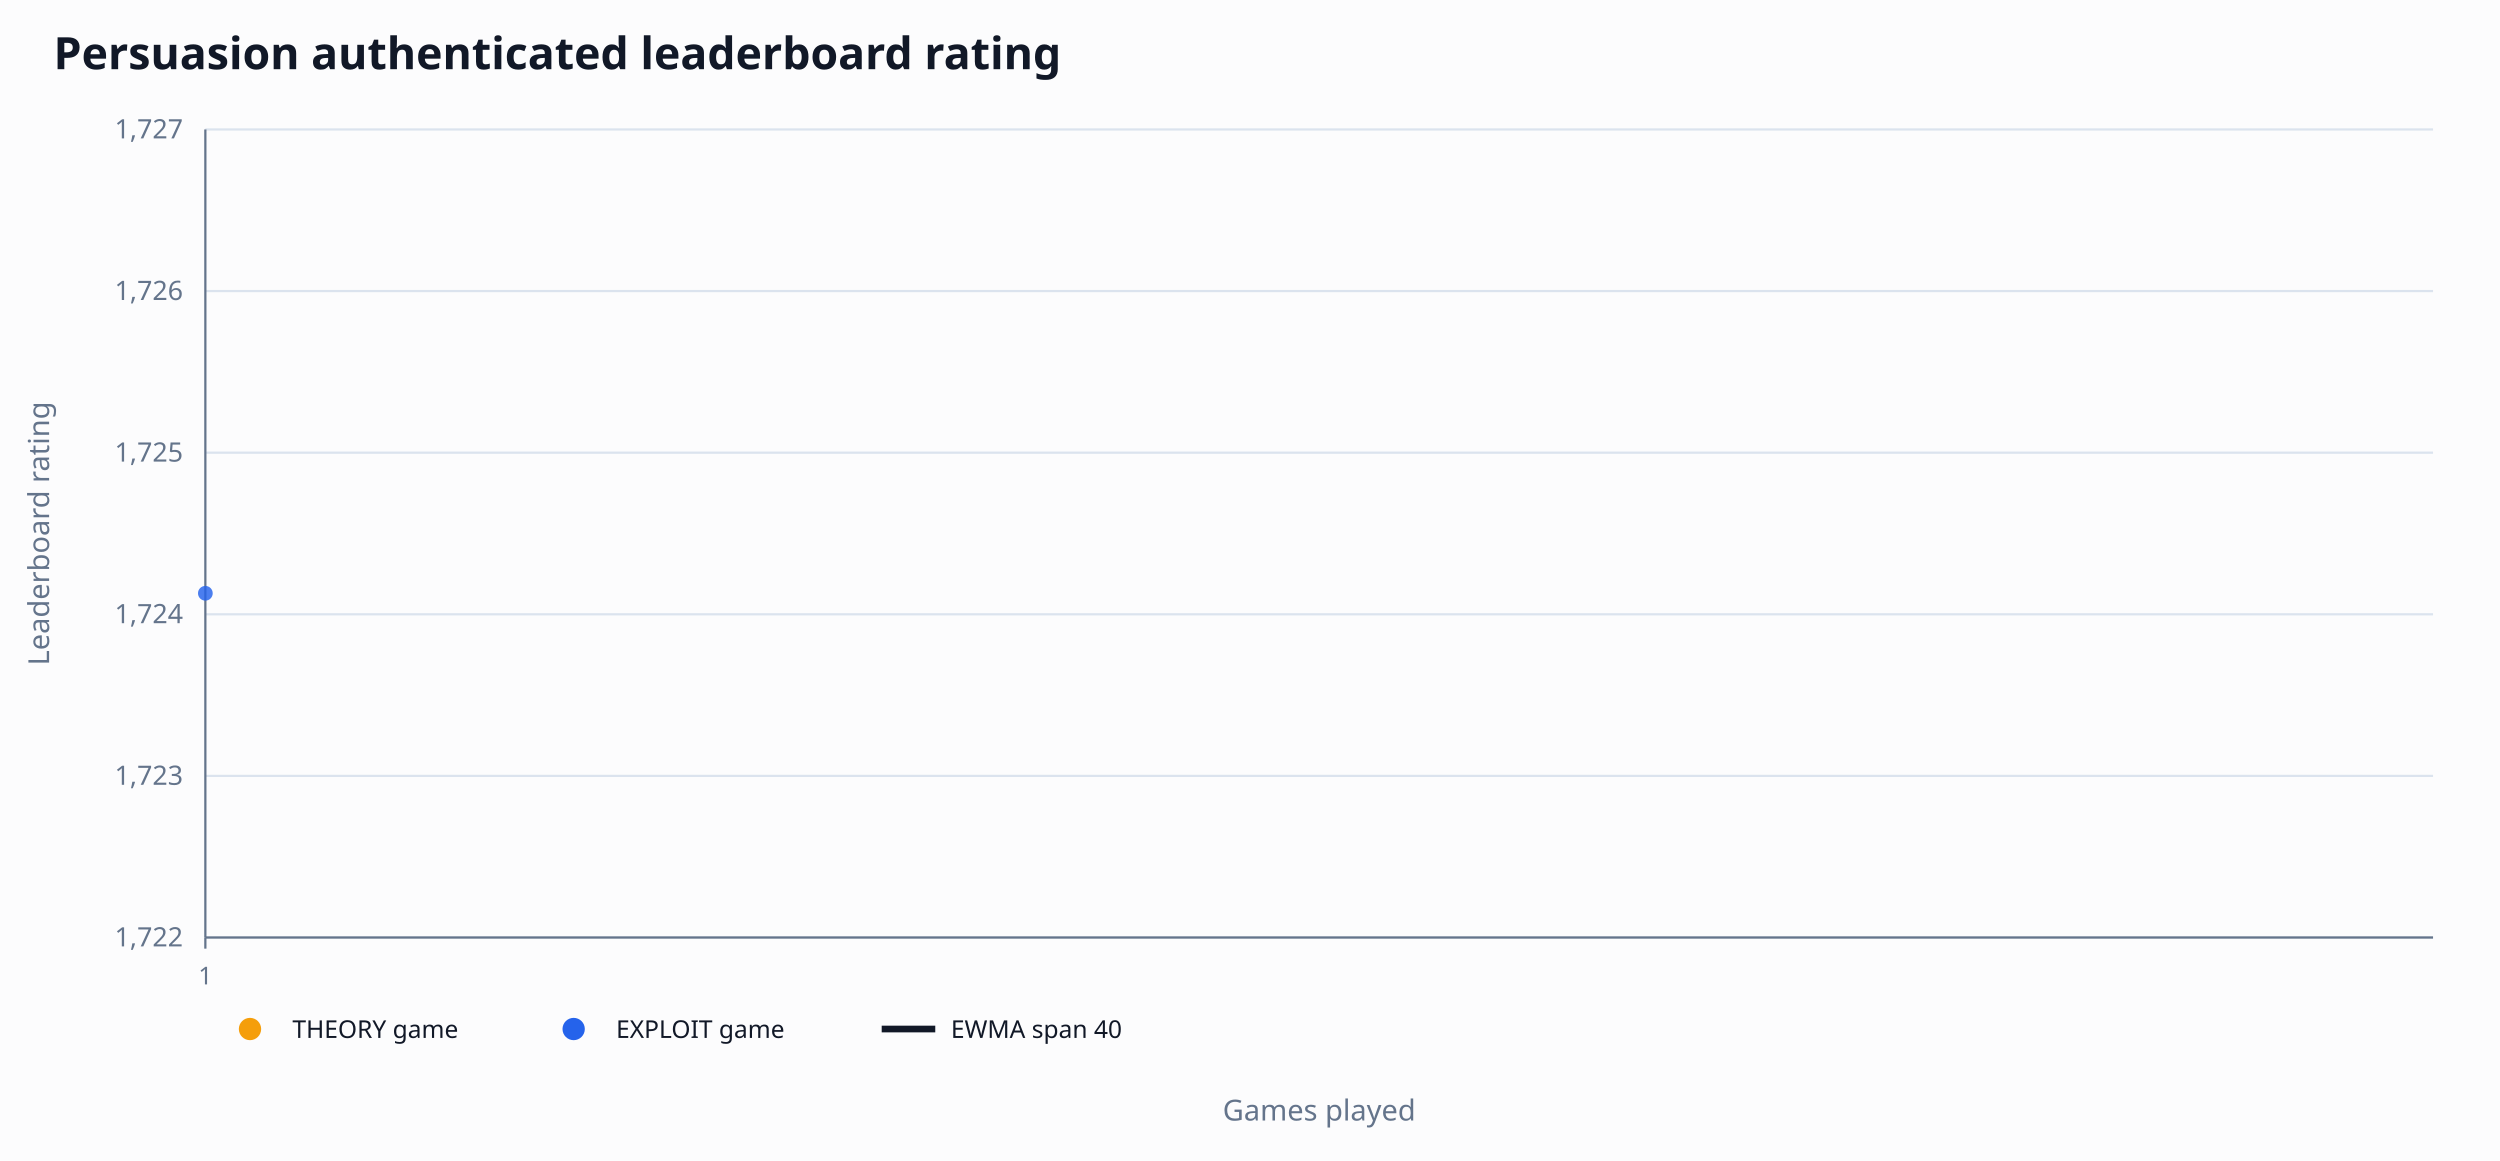
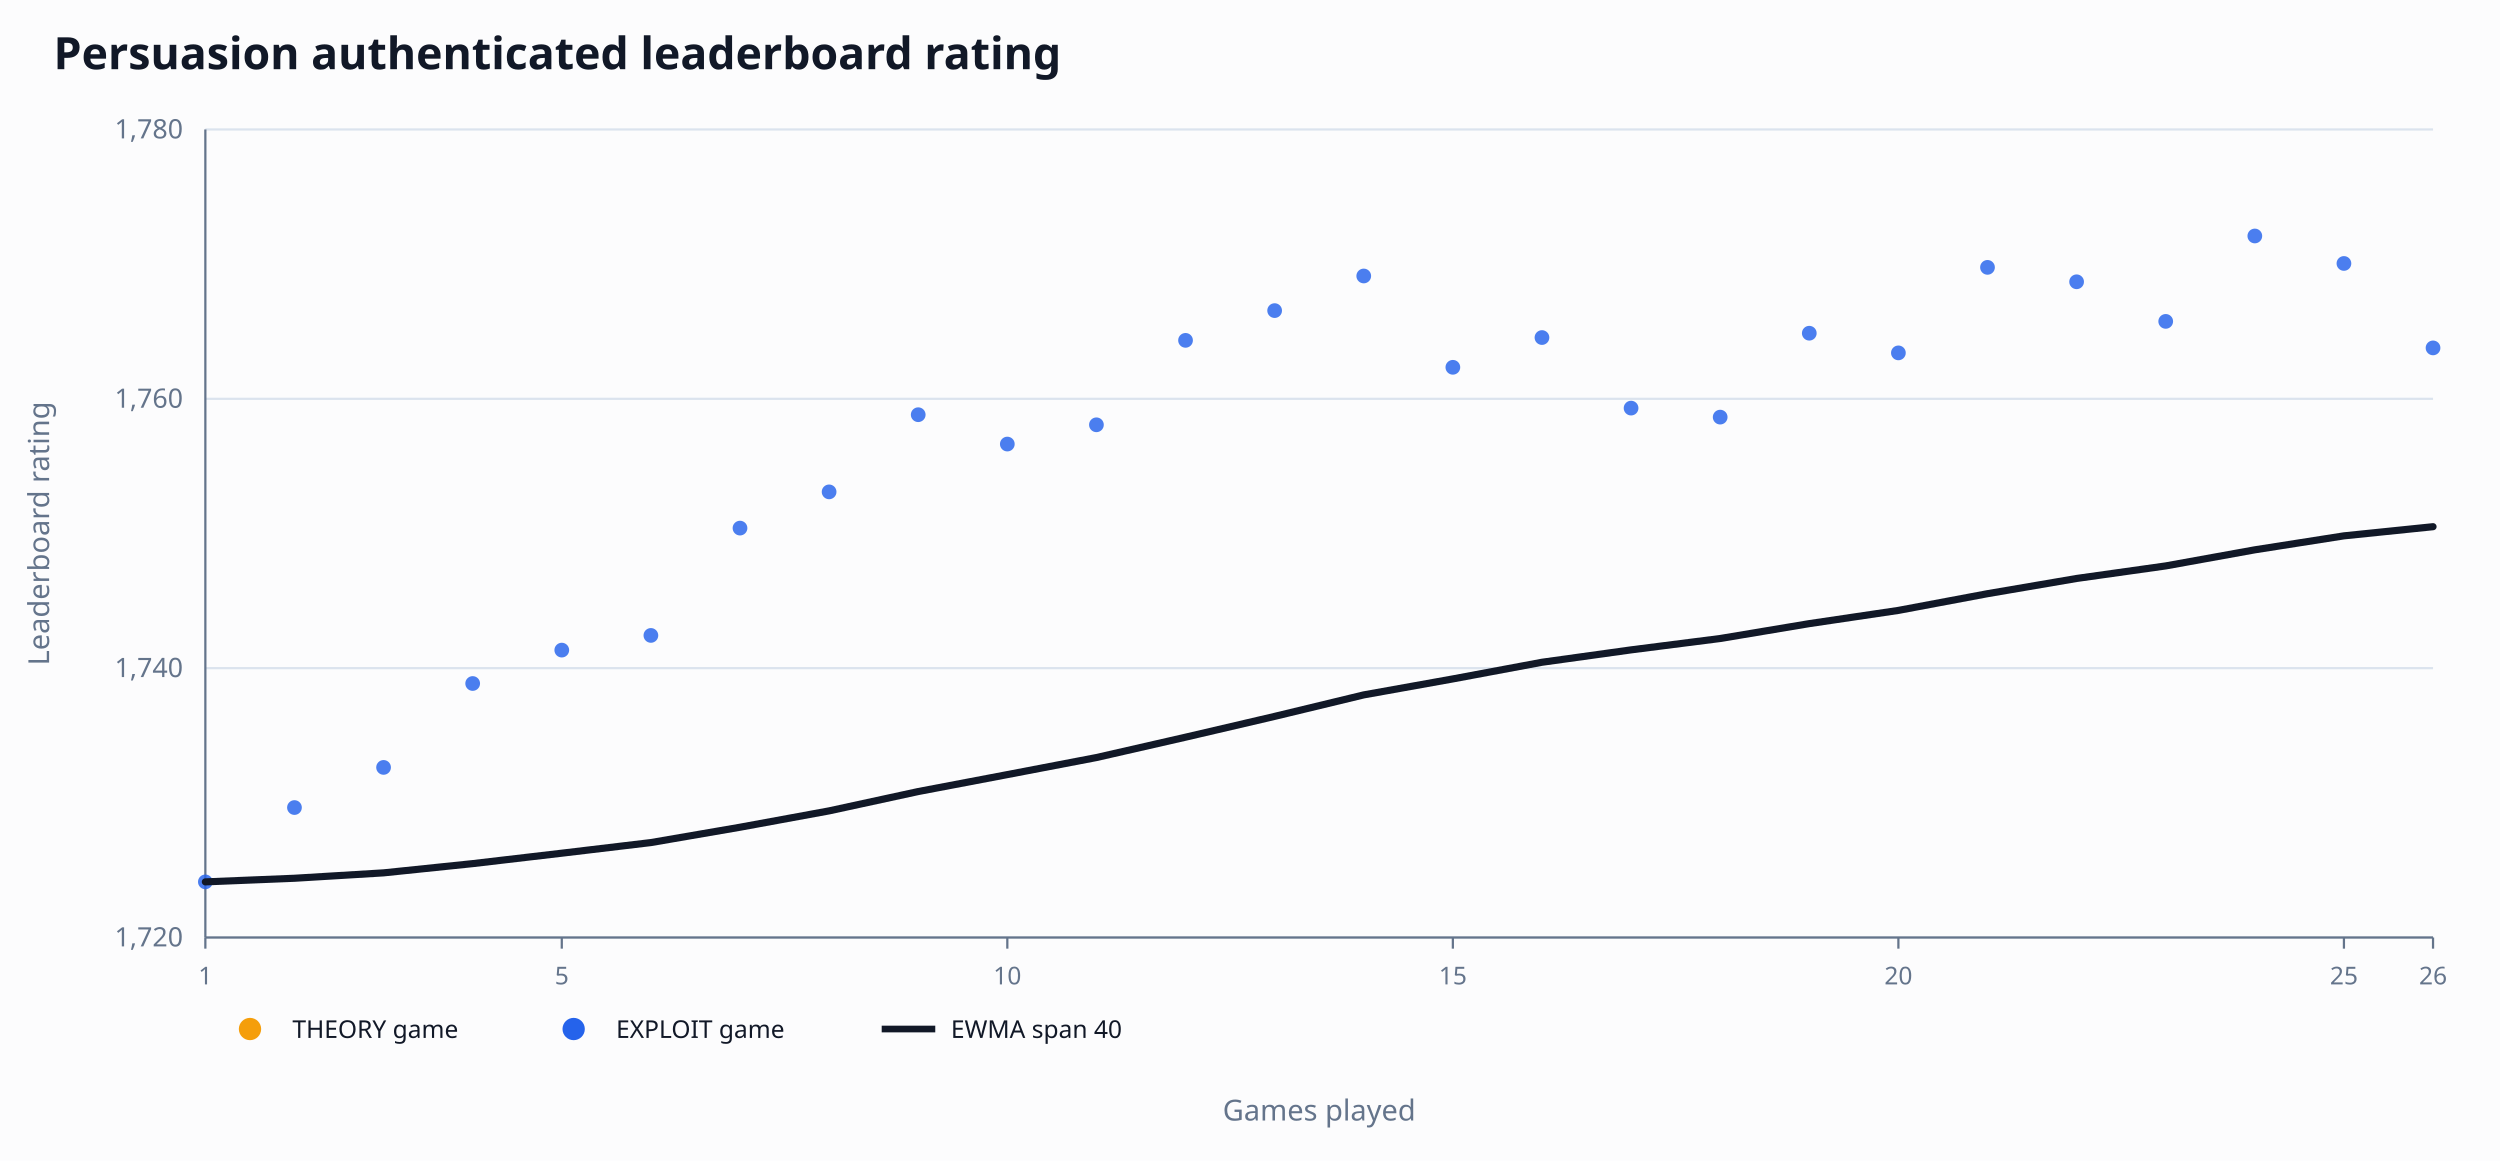
<svg xmlns="http://www.w3.org/2000/svg" width="1120" height="520" viewBox="0 0 1120 520">
  <rect width="100%" height="100%" fill="#fcfcfd" />
  <text x="24" y="31" font-family="system-ui,sans-serif" font-size="20" font-weight="700" fill="#111827">Persuasion authenticated leaderboard rating</text>
  <line x1="92" y1="420.00" x2="1090" y2="420.00" stroke="#dbe3ee" stroke-width="1" />
-   <text x="82" y="424.00" text-anchor="end" font-family="system-ui,sans-serif" font-size="12" fill="#64748b">1,722</text>
-   <line x1="92" y1="347.60" x2="1090" y2="347.60" stroke="#dbe3ee" stroke-width="1" />
-   <text x="82" y="351.60" text-anchor="end" font-family="system-ui,sans-serif" font-size="12" fill="#64748b">1,723</text>
-   <line x1="92" y1="275.20" x2="1090" y2="275.20" stroke="#dbe3ee" stroke-width="1" />
-   <text x="82" y="279.20" text-anchor="end" font-family="system-ui,sans-serif" font-size="12" fill="#64748b">1,724</text>
-   <line x1="92" y1="202.80" x2="1090" y2="202.80" stroke="#dbe3ee" stroke-width="1" />
-   <text x="82" y="206.80" text-anchor="end" font-family="system-ui,sans-serif" font-size="12" fill="#64748b">1,725</text>
-   <line x1="92" y1="130.40" x2="1090" y2="130.40" stroke="#dbe3ee" stroke-width="1" />
-   <text x="82" y="134.40" text-anchor="end" font-family="system-ui,sans-serif" font-size="12" fill="#64748b">1,726</text>
+   <text x="82" y="424.00" text-anchor="end" font-family="system-ui,sans-serif" font-size="12" fill="#64748b">1,720</text>
+   <line x1="92" y1="299.33" x2="1090" y2="299.33" stroke="#dbe3ee" stroke-width="1" />
+   <text x="82" y="303.33" text-anchor="end" font-family="system-ui,sans-serif" font-size="12" fill="#64748b">1,740</text>
+   <line x1="92" y1="178.67" x2="1090" y2="178.67" stroke="#dbe3ee" stroke-width="1" />
+   <text x="82" y="182.67" text-anchor="end" font-family="system-ui,sans-serif" font-size="12" fill="#64748b">1,760</text>
  <line x1="92" y1="58.00" x2="1090" y2="58.00" stroke="#dbe3ee" stroke-width="1" />
-   <text x="82" y="62.00" text-anchor="end" font-family="system-ui,sans-serif" font-size="12" fill="#64748b">1,727</text>
+   <text x="82" y="62.00" text-anchor="end" font-family="system-ui,sans-serif" font-size="12" fill="#64748b">1,780</text>
  <line x1="92.00" y1="420" x2="92.00" y2="425" stroke="#64748b" />
  <text x="92.00" y="441" text-anchor="middle" font-family="system-ui,sans-serif" font-size="11" fill="#64748b">1</text>
+   <line x1="251.68" y1="420" x2="251.68" y2="425" stroke="#64748b" />
+   <text x="251.68" y="441" text-anchor="middle" font-family="system-ui,sans-serif" font-size="11" fill="#64748b">5</text>
+   <line x1="451.28" y1="420" x2="451.28" y2="425" stroke="#64748b" />
+   <text x="451.28" y="441" text-anchor="middle" font-family="system-ui,sans-serif" font-size="11" fill="#64748b">10</text>
+   <line x1="650.88" y1="420" x2="650.88" y2="425" stroke="#64748b" />
+   <text x="650.88" y="441" text-anchor="middle" font-family="system-ui,sans-serif" font-size="11" fill="#64748b">15</text>
+   <line x1="850.48" y1="420" x2="850.48" y2="425" stroke="#64748b" />
+   <text x="850.48" y="441" text-anchor="middle" font-family="system-ui,sans-serif" font-size="11" fill="#64748b">20</text>
+   <line x1="1050.08" y1="420" x2="1050.08" y2="425" stroke="#64748b" />
+   <text x="1050.08" y="441" text-anchor="middle" font-family="system-ui,sans-serif" font-size="11" fill="#64748b">25</text>
+   <line x1="1090.00" y1="420" x2="1090.00" y2="425" stroke="#64748b" />
+   <text x="1090.00" y="441" text-anchor="middle" font-family="system-ui,sans-serif" font-size="11" fill="#64748b">26</text>
  <line x1="92" y1="58" x2="92" y2="420" stroke="#64748b" />
  <line x1="92" y1="420" x2="1090" y2="420" stroke="#64748b" />
  <text x="591.00" y="502" text-anchor="middle" font-family="system-ui,sans-serif" font-size="13" fill="#64748b">Games played</text>
  <text x="22" y="239.00" text-anchor="middle" transform="rotate(-90 22 239.00)" font-family="system-ui,sans-serif" font-size="13" fill="#64748b">Leaderboard rating</text>
-   <circle cx="92.00" cy="265.79" r="3.3" fill="#2563eb" opacity="0.82" />
-   <polyline points="92.00,265.79" fill="none" stroke="#111827" stroke-width="3.2" stroke-linejoin="round" stroke-linecap="round" />
+   <circle cx="92.00" cy="395.08" r="3.3" fill="#2563eb" opacity="0.82" />
+   <circle cx="131.92" cy="361.78" r="3.3" fill="#2563eb" opacity="0.82" />
+   <circle cx="171.84" cy="343.80" r="3.3" fill="#2563eb" opacity="0.82" />
+   <circle cx="211.76" cy="306.21" r="3.3" fill="#2563eb" opacity="0.82" />
+   <circle cx="251.68" cy="291.25" r="3.3" fill="#2563eb" opacity="0.82" />
+   <circle cx="291.60" cy="284.67" r="3.3" fill="#2563eb" opacity="0.82" />
+   <circle cx="331.52" cy="236.59" r="3.3" fill="#2563eb" opacity="0.82" />
+   <circle cx="371.44" cy="220.36" r="3.3" fill="#2563eb" opacity="0.82" />
+   <circle cx="411.36" cy="185.79" r="3.3" fill="#2563eb" opacity="0.82" />
+   <circle cx="451.28" cy="198.94" r="3.3" fill="#2563eb" opacity="0.82" />
+   <circle cx="491.20" cy="190.31" r="3.3" fill="#2563eb" opacity="0.82" />
+   <circle cx="531.12" cy="152.48" r="3.3" fill="#2563eb" opacity="0.82" />
+   <circle cx="571.04" cy="139.15" r="3.3" fill="#2563eb" opacity="0.82" />
+   <circle cx="610.96" cy="123.64" r="3.3" fill="#2563eb" opacity="0.82" />
+   <circle cx="650.88" cy="164.55" r="3.3" fill="#2563eb" opacity="0.82" />
+   <circle cx="690.80" cy="151.22" r="3.3" fill="#2563eb" opacity="0.82" />
+   <circle cx="730.72" cy="182.83" r="3.3" fill="#2563eb" opacity="0.82" />
+   <circle cx="770.64" cy="186.87" r="3.3" fill="#2563eb" opacity="0.82" />
+   <circle cx="810.56" cy="149.28" r="3.3" fill="#2563eb" opacity="0.82" />
+   <circle cx="850.48" cy="158.09" r="3.3" fill="#2563eb" opacity="0.82" />
+   <circle cx="890.40" cy="119.78" r="3.3" fill="#2563eb" opacity="0.82" />
+   <circle cx="930.32" cy="126.24" r="3.3" fill="#2563eb" opacity="0.82" />
+   <circle cx="970.24" cy="143.98" r="3.3" fill="#2563eb" opacity="0.82" />
+   <circle cx="1010.16" cy="105.72" r="3.3" fill="#2563eb" opacity="0.82" />
+   <circle cx="1050.08" cy="118.03" r="3.3" fill="#2563eb" opacity="0.82" />
+   <circle cx="1090.00" cy="155.86" r="3.3" fill="#2563eb" opacity="0.82" />
+   <polyline points="92.00,395.08 131.92,393.46 171.84,391.04 211.76,386.90 251.68,382.23 291.60,377.47 331.52,370.60 371.44,363.27 411.36,354.61 451.28,347.02 491.20,339.38 531.12,330.26 571.04,320.94 610.96,311.31 650.88,304.15 690.80,296.69 730.72,291.14 770.64,286.05 810.56,279.38 850.48,273.46 890.40,265.97 930.32,259.15 970.24,253.53 1010.16,246.32 1050.08,240.06 1090.00,235.96" fill="none" stroke="#111827" stroke-width="3.2" stroke-linejoin="round" stroke-linecap="round" />
  <circle cx="112" cy="461" r="5" fill="#f59e0b" />
  <text x="131" y="465" font-family="system-ui,sans-serif" font-size="11" fill="#111827">THEORY game</text>
  <circle cx="257" cy="461" r="5" fill="#2563eb" />
  <text x="276" y="465" font-family="system-ui,sans-serif" font-size="11" fill="#111827">EXPLOIT game</text>
  <line x1="395" y1="461" x2="419" y2="461" stroke="#111827" stroke-width="3" />
  <text x="426" y="465" font-family="system-ui,sans-serif" font-size="11" fill="#111827">EWMA span 40</text>
</svg>
